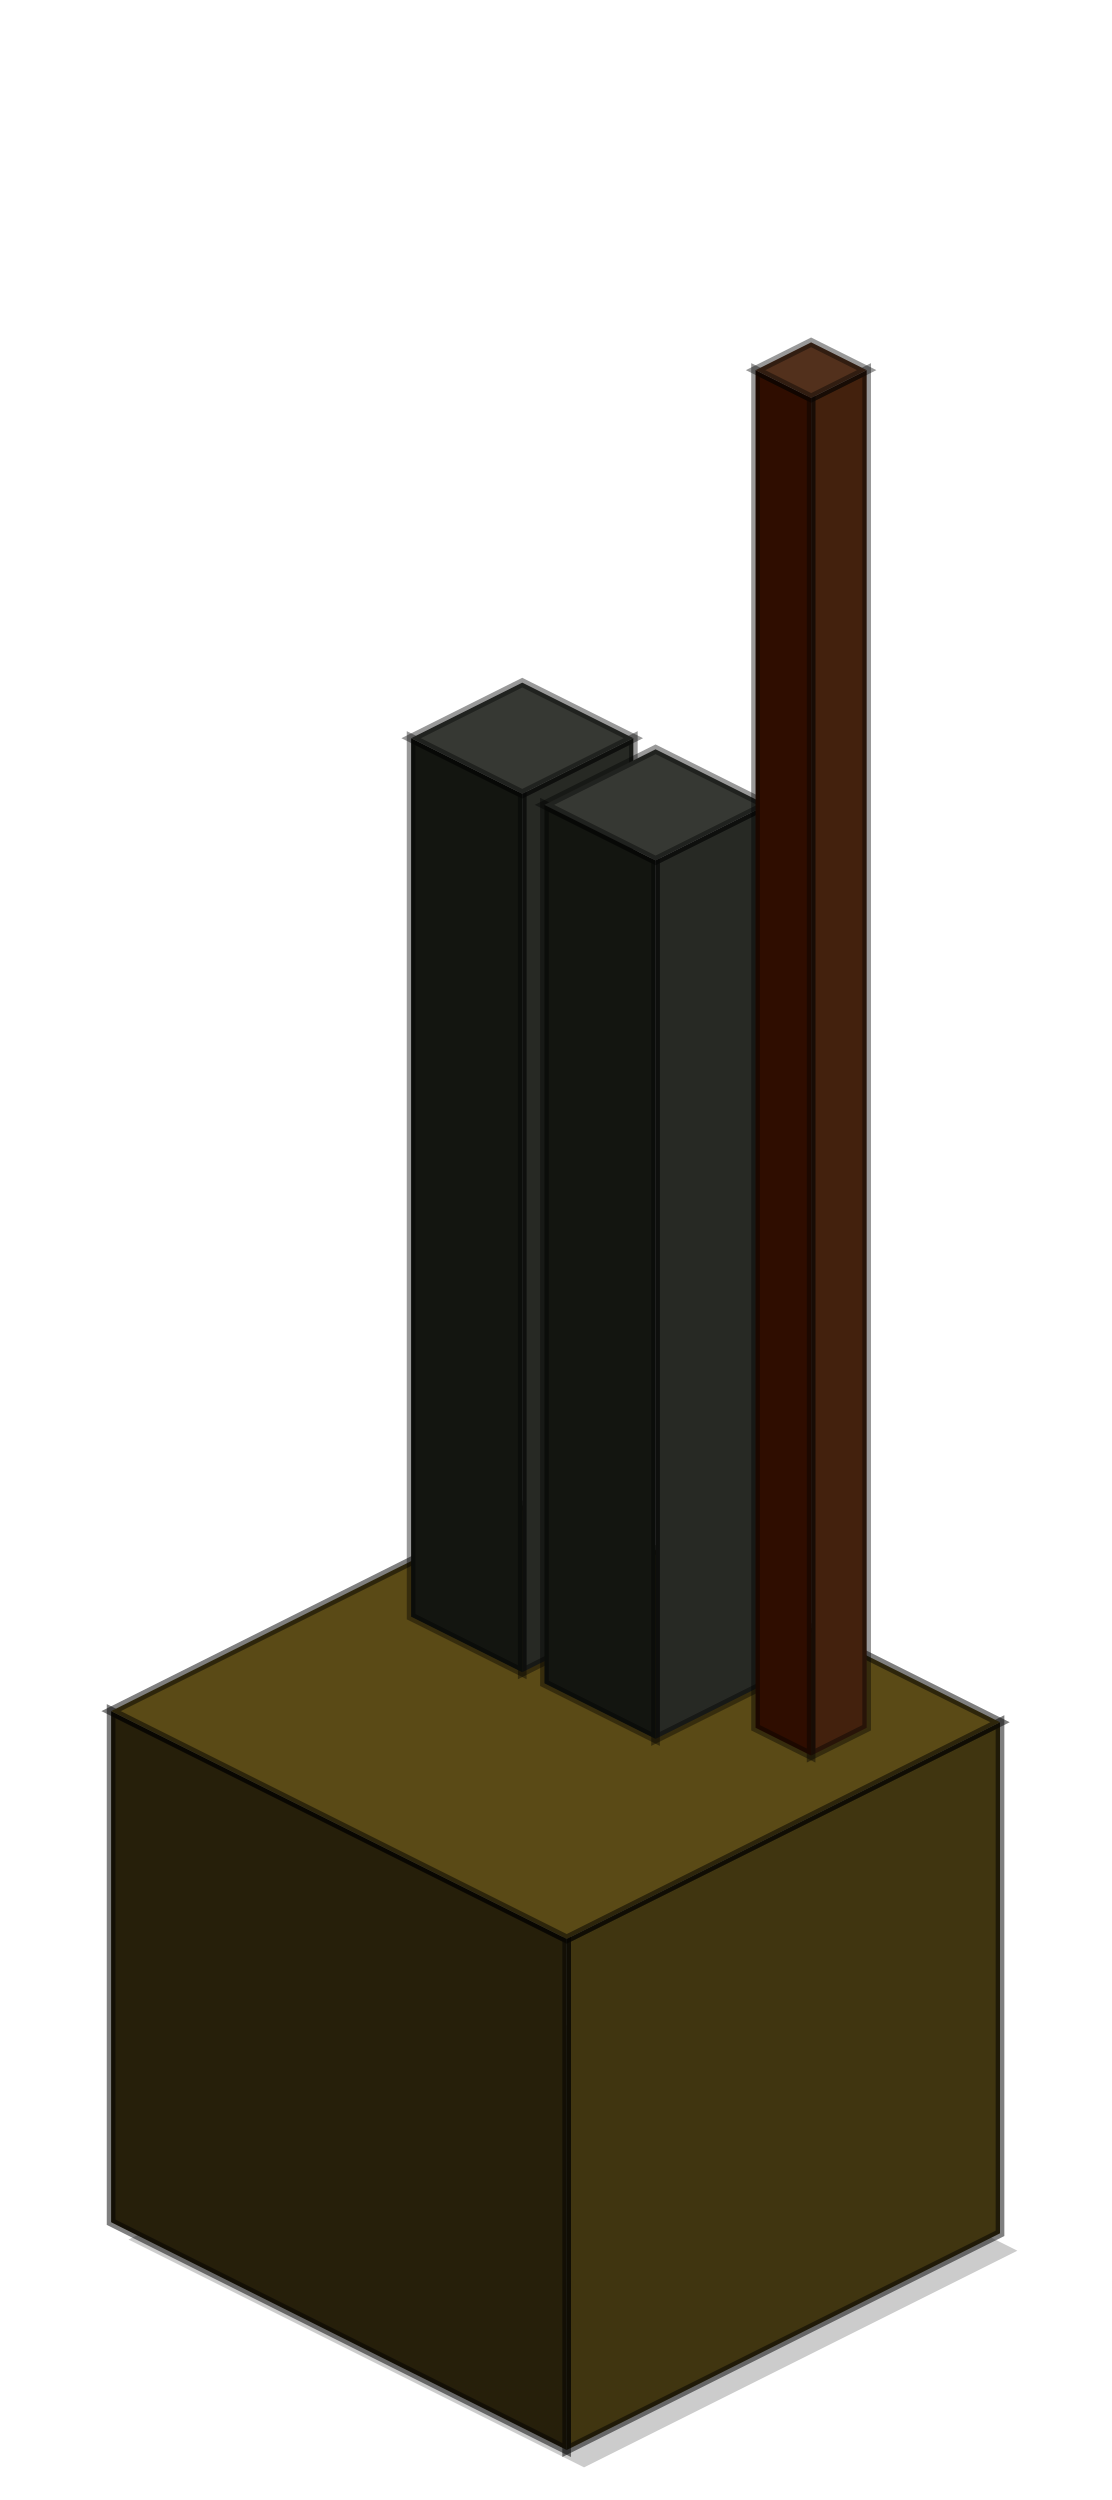
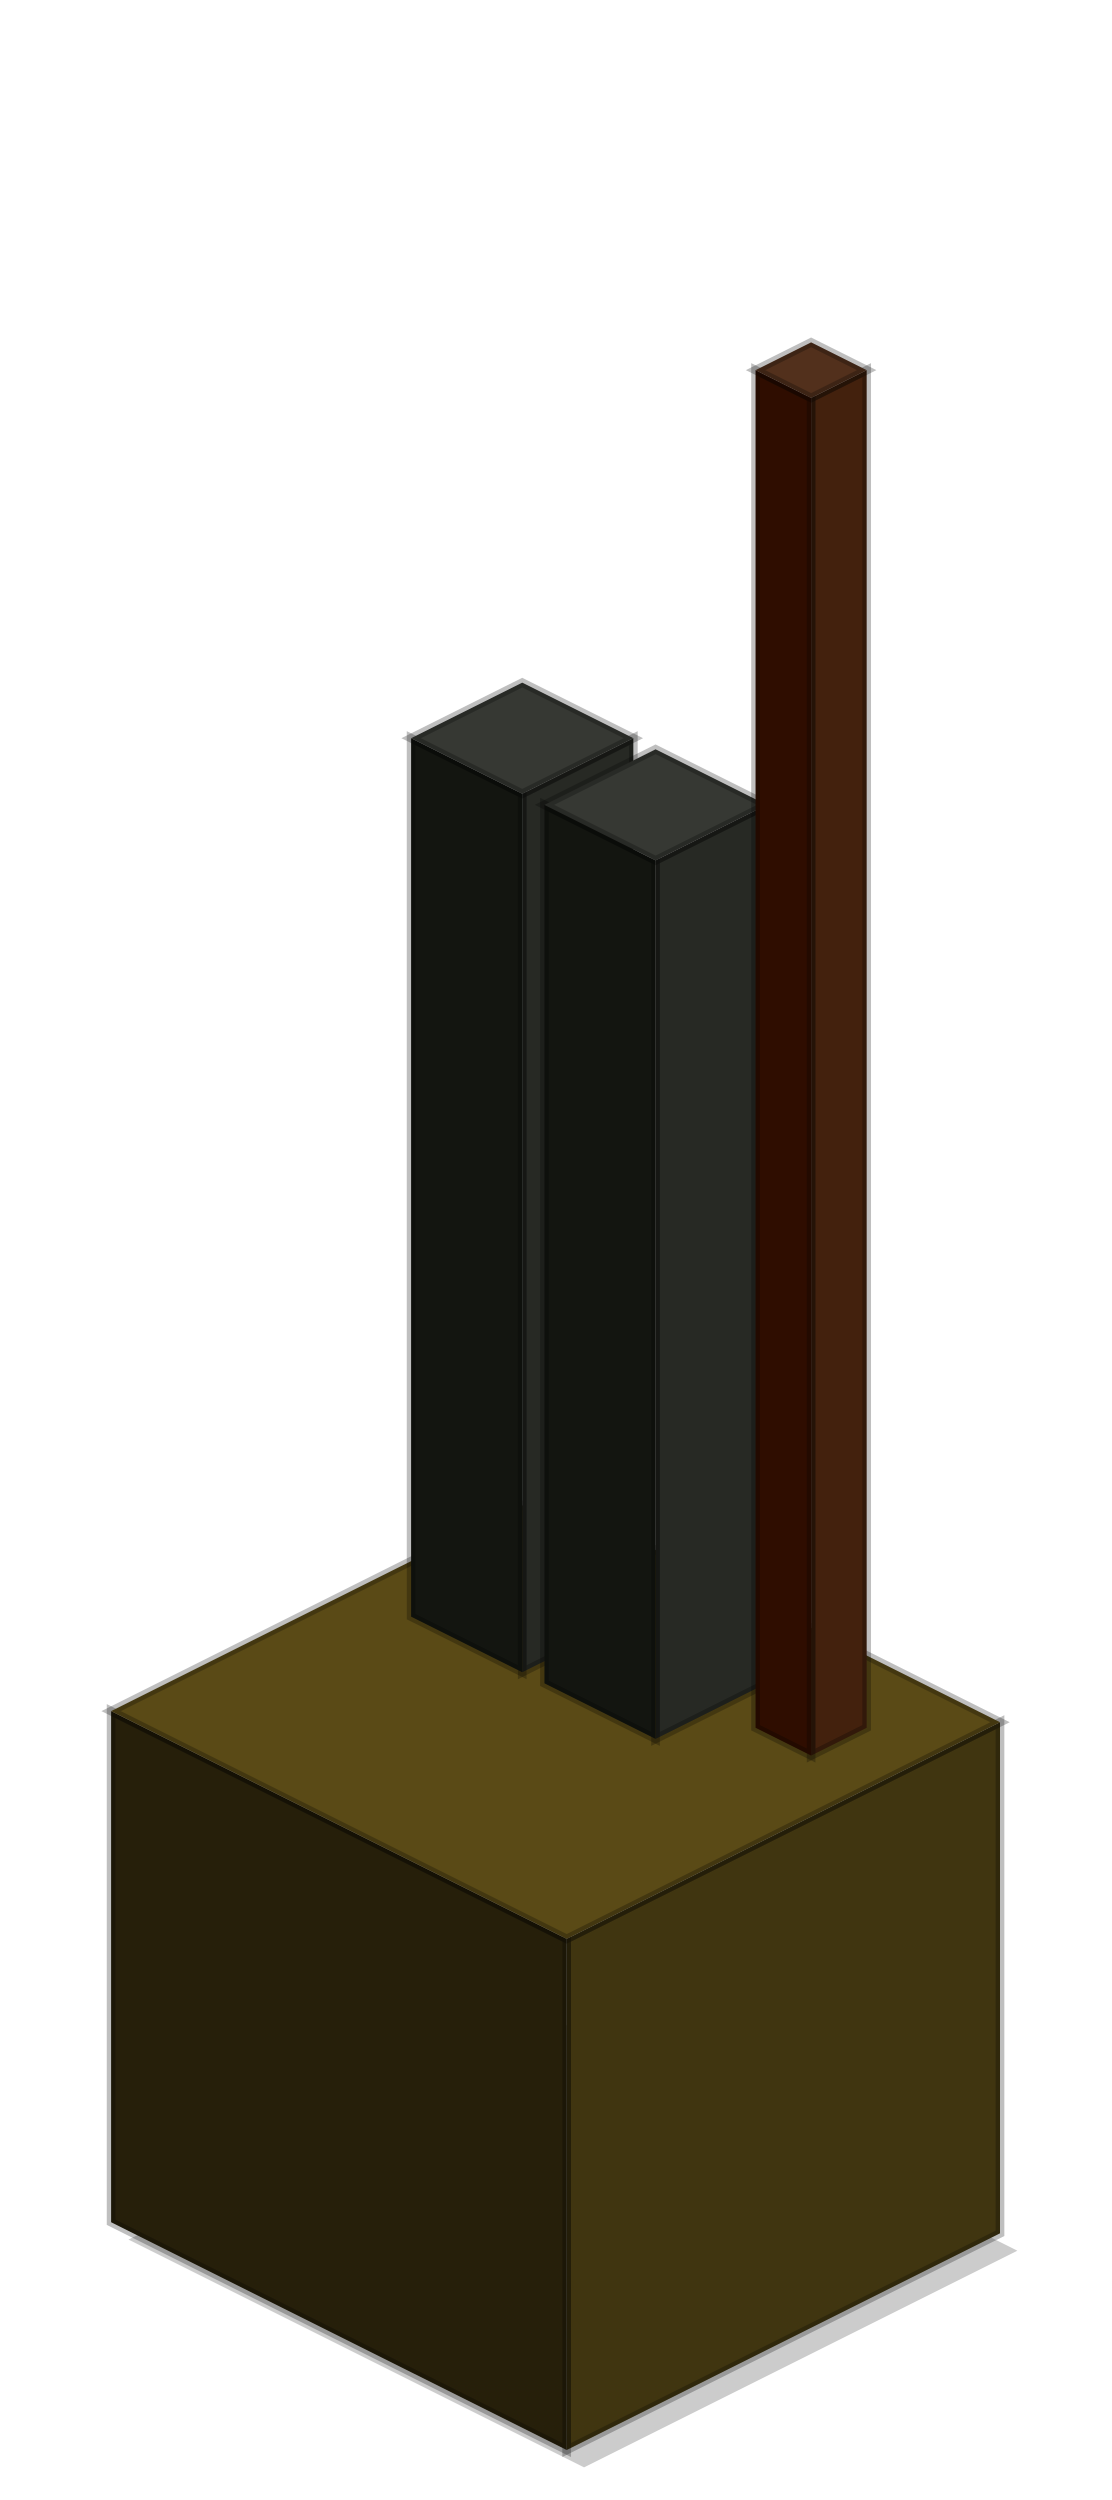
<svg xmlns="http://www.w3.org/2000/svg" version="1.1" width="128" height="288">
  <defs />
  <g>
    <path d="M64.72,233.04 L117.2,259.28 L67.28,284.24 L14.8,258 Z" fill="rgb(0,0,0)" fill-opacity="0.2" />
    <path d="M115.2,257.28 L65.28,282.24 L65.28,223.36 L115.2,198.4 Z" fill="#403510" />
-     <path d="M115.2,257.28 L65.28,282.24 L65.28,223.36 L115.2,198.4 Z" fill="none" stroke="rgb(0,0,0)" stroke-opacity="0.5" stroke-width="1" />
+     <path d="M115.2,257.28 L65.28,282.24 L65.28,223.36 L115.2,198.4 Z" fill="none" stroke="rgb(0,0,0)" stroke-opacity="0.25" stroke-width="1" />
    <path d="M12.8,256 L65.28,282.24 L65.28,223.36 L12.8,197.12 Z" fill="#261f0a" />
-     <path d="M12.8,256 L65.28,282.24 L65.28,223.36 L12.8,197.12 Z" fill="none" stroke="rgb(0,0,0)" stroke-opacity="0.5" stroke-width="1" />
+     <path d="M12.8,256 L65.28,282.24 L65.28,223.36 L12.8,197.12 Z" fill="none" stroke="rgb(0,0,0)" stroke-opacity="0.25" stroke-width="1" />
    <path d="M62.72,172.16 L115.2,198.4 L65.28,223.36 L12.8,197.12 Z" fill="#5a4a16" />
-     <path d="M62.72,172.16 L115.2,198.4 L65.28,223.36 L12.8,197.12 Z" fill="none" stroke="rgb(0,0,0)" stroke-opacity="0.5" stroke-width="1" />
+     <path d="M62.72,172.16 L115.2,198.4 L65.28,223.36 L12.8,197.12 Z" fill="none" stroke="rgb(0,0,0)" stroke-opacity="0.25" stroke-width="1" />
    <path d="M72.96,186.24 L60.16,192.64 L60.16,91.44 L72.96,85.04 Z" fill="rgb(39,41,36)" />
-     <path d="M72.96,186.24 L60.16,192.64 L60.16,91.44 L72.96,85.04 Z" fill="none" stroke="rgb(0,0,0)" stroke-opacity="0.4" stroke-width="1" />
+     <path d="M72.96,186.24 L60.16,192.64 L60.16,91.44 L72.96,85.04 Z" fill="none" stroke="rgb(0,0,0)" stroke-opacity="0.25" stroke-width="1" />
    <path d="M47.36,186.24 L60.16,192.64 L60.16,91.44 L47.36,85.04 Z" fill="rgb(19,21,16)" />
-     <path d="M47.36,186.24 L60.16,192.64 L60.16,91.44 L47.36,85.04 Z" fill="none" stroke="rgb(0,0,0)" stroke-opacity="0.4" stroke-width="1" />
+     <path d="M47.36,186.24 L60.16,192.64 L60.16,91.44 L47.36,85.04 Z" fill="none" stroke="rgb(0,0,0)" stroke-opacity="0.25" stroke-width="1" />
    <path d="M60.16,78.64 L72.96,85.04 L60.16,91.44 L47.36,85.04 Z" fill="#363833" />
-     <path d="M60.16,78.64 L72.96,85.04 L60.16,91.44 L47.36,85.04 Z" fill="none" stroke="rgb(0,0,0)" stroke-opacity="0.4" stroke-width="1" />
+     <path d="M60.16,78.64 L72.96,85.04 L60.16,91.44 L47.36,85.04 Z" fill="none" stroke="rgb(0,0,0)" stroke-opacity="0.25" stroke-width="1" />
    <path d="M88.32,193.92 L75.52,200.32 L75.52,99.12 L88.32,92.72 Z" fill="rgb(39,41,36)" />
-     <path d="M88.32,193.92 L75.52,200.32 L75.52,99.12 L88.32,92.72 Z" fill="none" stroke="rgb(0,0,0)" stroke-opacity="0.4" stroke-width="1" />
+     <path d="M88.32,193.92 L75.52,200.32 L75.52,99.12 L88.32,92.72 Z" fill="none" stroke="rgb(0,0,0)" stroke-opacity="0.25" stroke-width="1" />
    <path d="M62.72,193.92 L75.52,200.32 L75.52,99.12 L62.72,92.72 Z" fill="rgb(19,21,16)" />
-     <path d="M62.72,193.92 L75.52,200.32 L75.52,99.12 L62.72,92.72 Z" fill="none" stroke="rgb(0,0,0)" stroke-opacity="0.4" stroke-width="1" />
+     <path d="M62.72,193.92 L75.52,200.32 L75.52,99.12 L62.72,92.72 Z" fill="none" stroke="rgb(0,0,0)" stroke-opacity="0.25" stroke-width="1" />
    <path d="M75.52,86.32 L88.32,92.72 L75.52,99.12 L62.72,92.72 Z" fill="#363833" />
-     <path d="M75.52,86.32 L88.32,92.72 L75.52,99.12 L62.72,92.72 Z" fill="none" stroke="rgb(0,0,0)" stroke-opacity="0.4" stroke-width="1" />
+     <path d="M75.52,86.32 L88.32,92.72 L75.52,99.12 L62.72,92.72 Z" fill="none" stroke="rgb(0,0,0)" stroke-opacity="0.25" stroke-width="1" />
    <path d="M99.84,199.04 L93.44,202.24 L93.44,45.84 L99.84,42.64 Z" fill="rgb(67,33,13)" />
-     <path d="M99.84,199.04 L93.44,202.24 L93.44,45.84 L99.84,42.64 Z" fill="none" stroke="rgb(0,0,0)" stroke-opacity="0.4" stroke-width="1" />
+     <path d="M99.84,199.04 L93.44,202.24 L93.44,45.84 L99.84,42.64 Z" fill="none" stroke="rgb(0,0,0)" stroke-opacity="0.25" stroke-width="1" />
    <path d="M87.04,199.04 L93.44,202.24 L93.44,45.84 L87.04,42.64 Z" fill="rgb(47,13,0)" />
-     <path d="M87.04,199.04 L93.44,202.24 L93.44,45.84 L87.04,42.64 Z" fill="none" stroke="rgb(0,0,0)" stroke-opacity="0.4" stroke-width="1" />
+     <path d="M87.04,199.04 L93.44,202.24 L93.44,45.84 L87.04,42.64 Z" fill="none" stroke="rgb(0,0,0)" stroke-opacity="0.25" stroke-width="1" />
    <path d="M93.44,39.44 L99.84,42.64 L93.44,45.84 L87.04,42.64 Z" fill="#52301c" />
-     <path d="M93.44,39.44 L99.84,42.64 L93.44,45.84 L87.04,42.64 Z" fill="none" stroke="rgb(0,0,0)" stroke-opacity="0.4" stroke-width="1" />
+     <path d="M93.44,39.44 L99.84,42.64 L93.44,45.84 L87.04,42.64 Z" fill="none" stroke="rgb(0,0,0)" stroke-opacity="0.25" stroke-width="1" />
  </g>
</svg>
